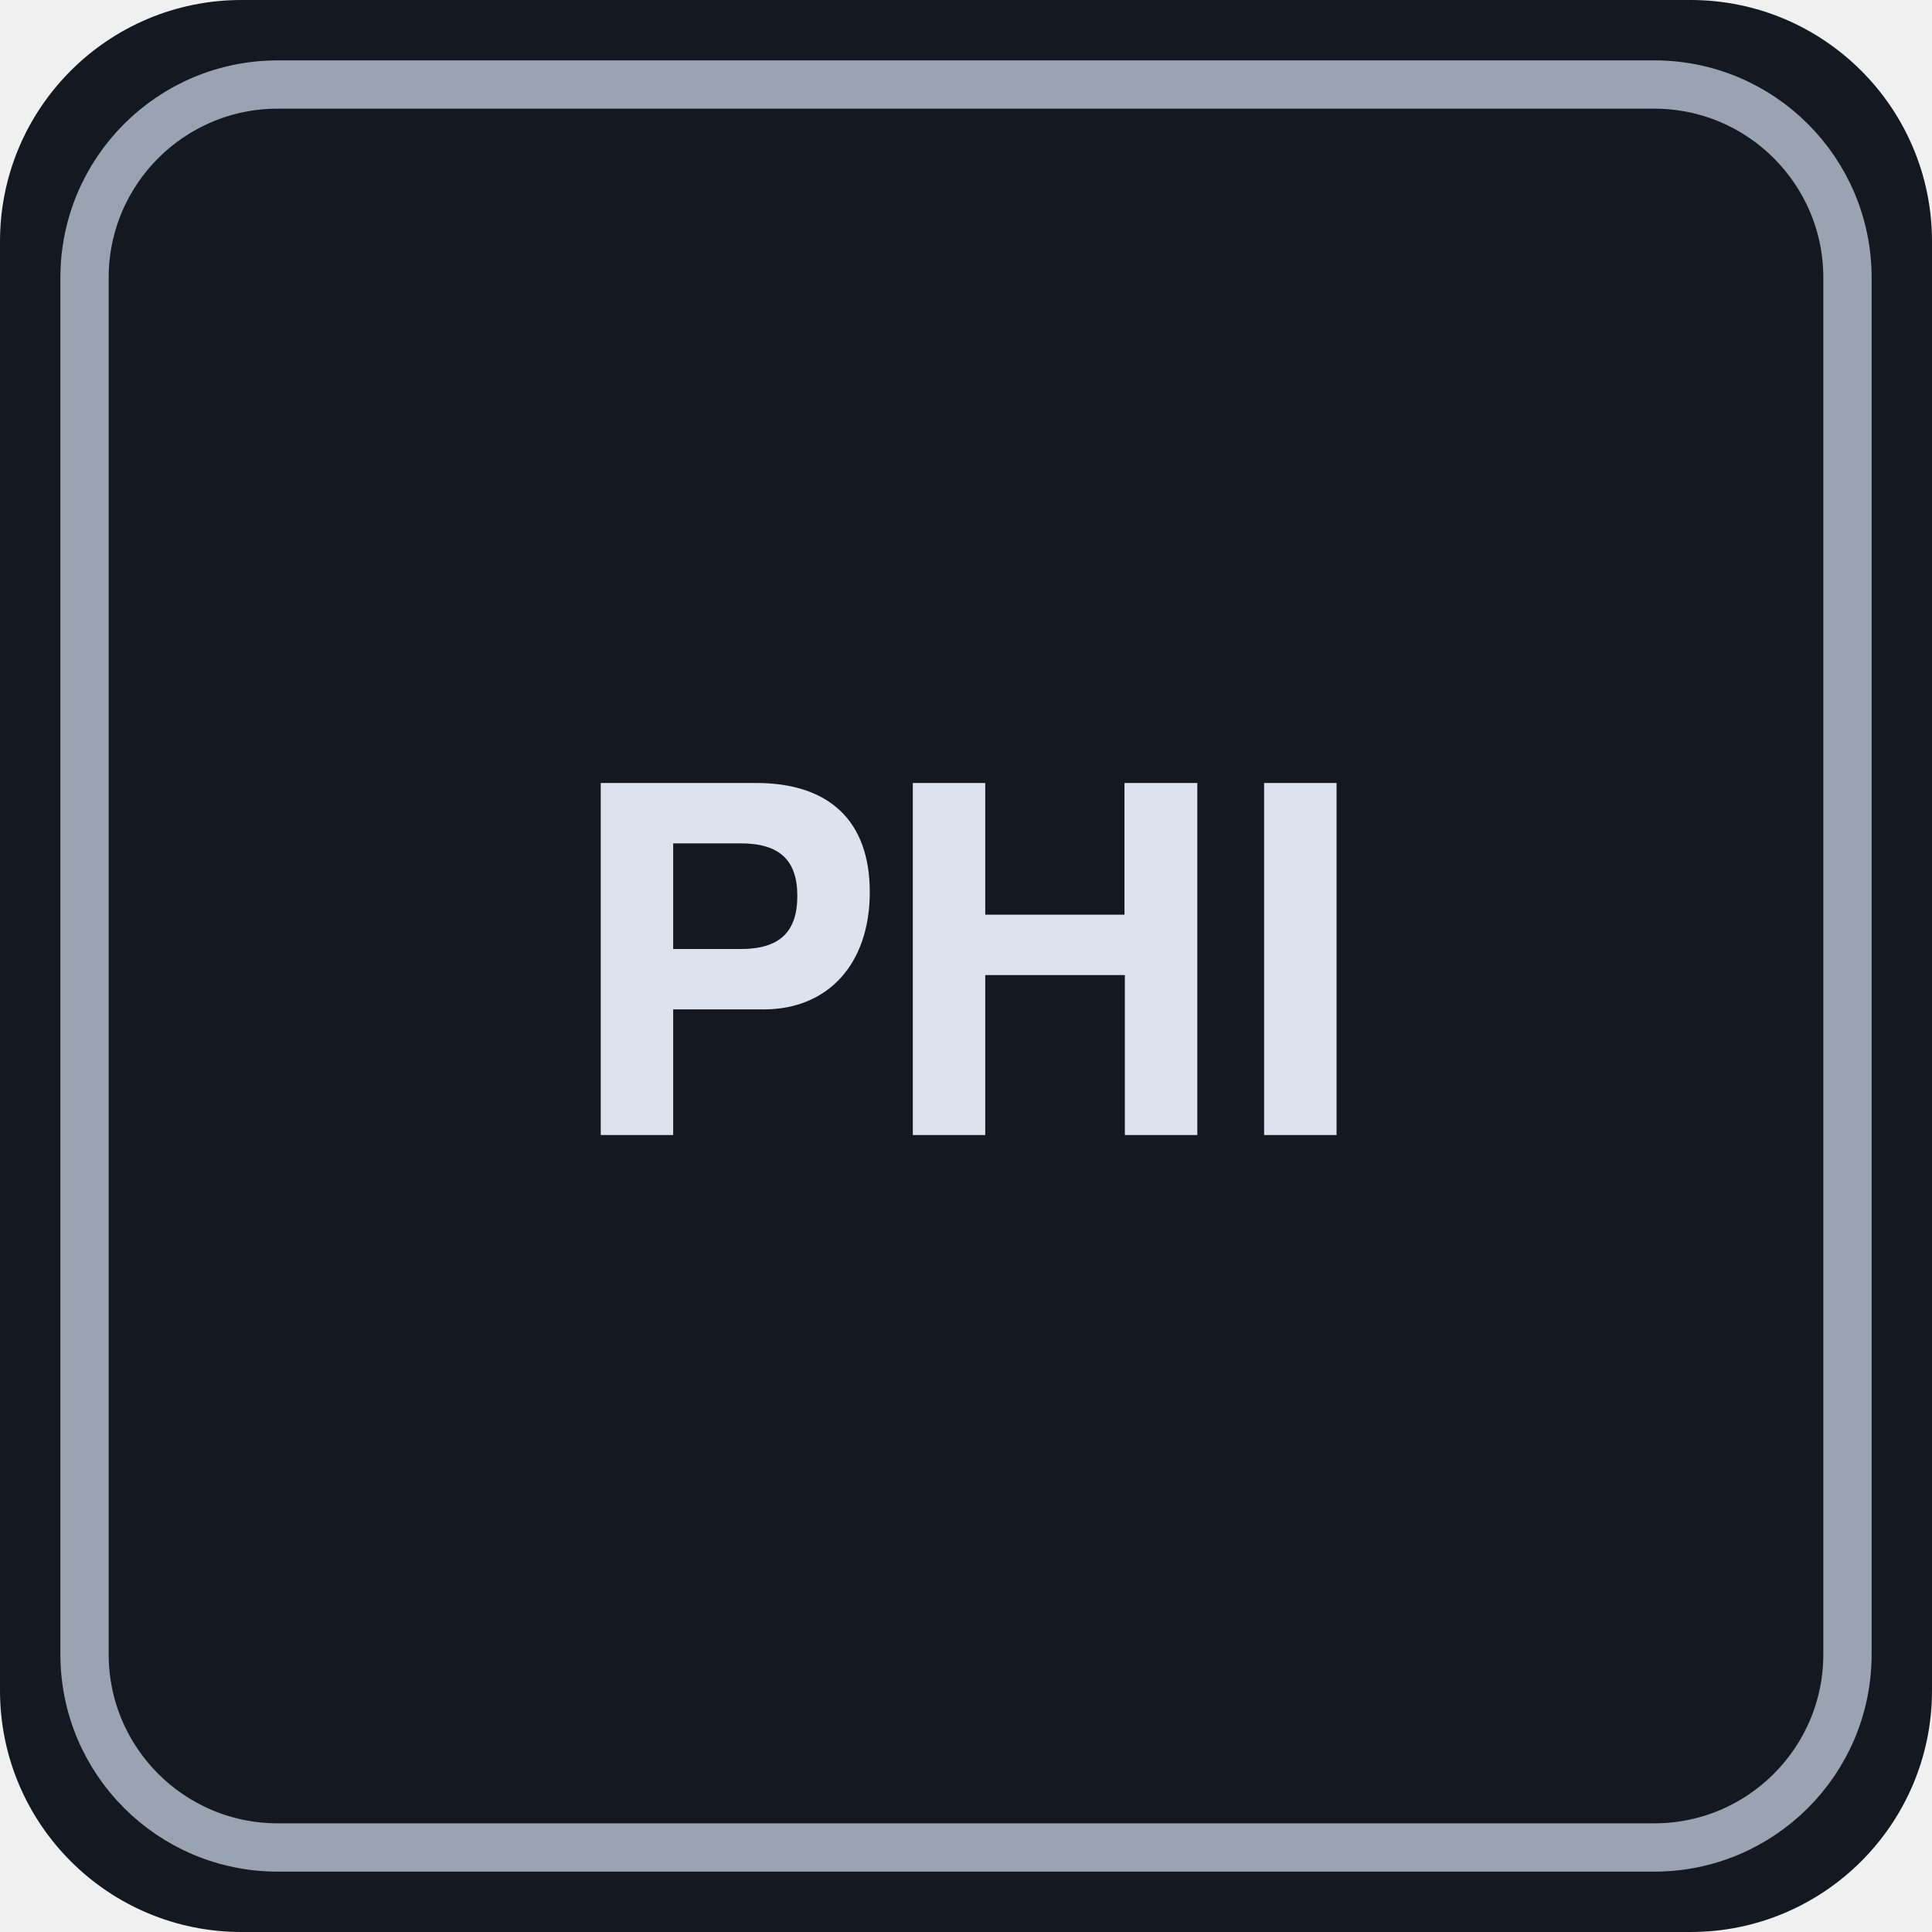
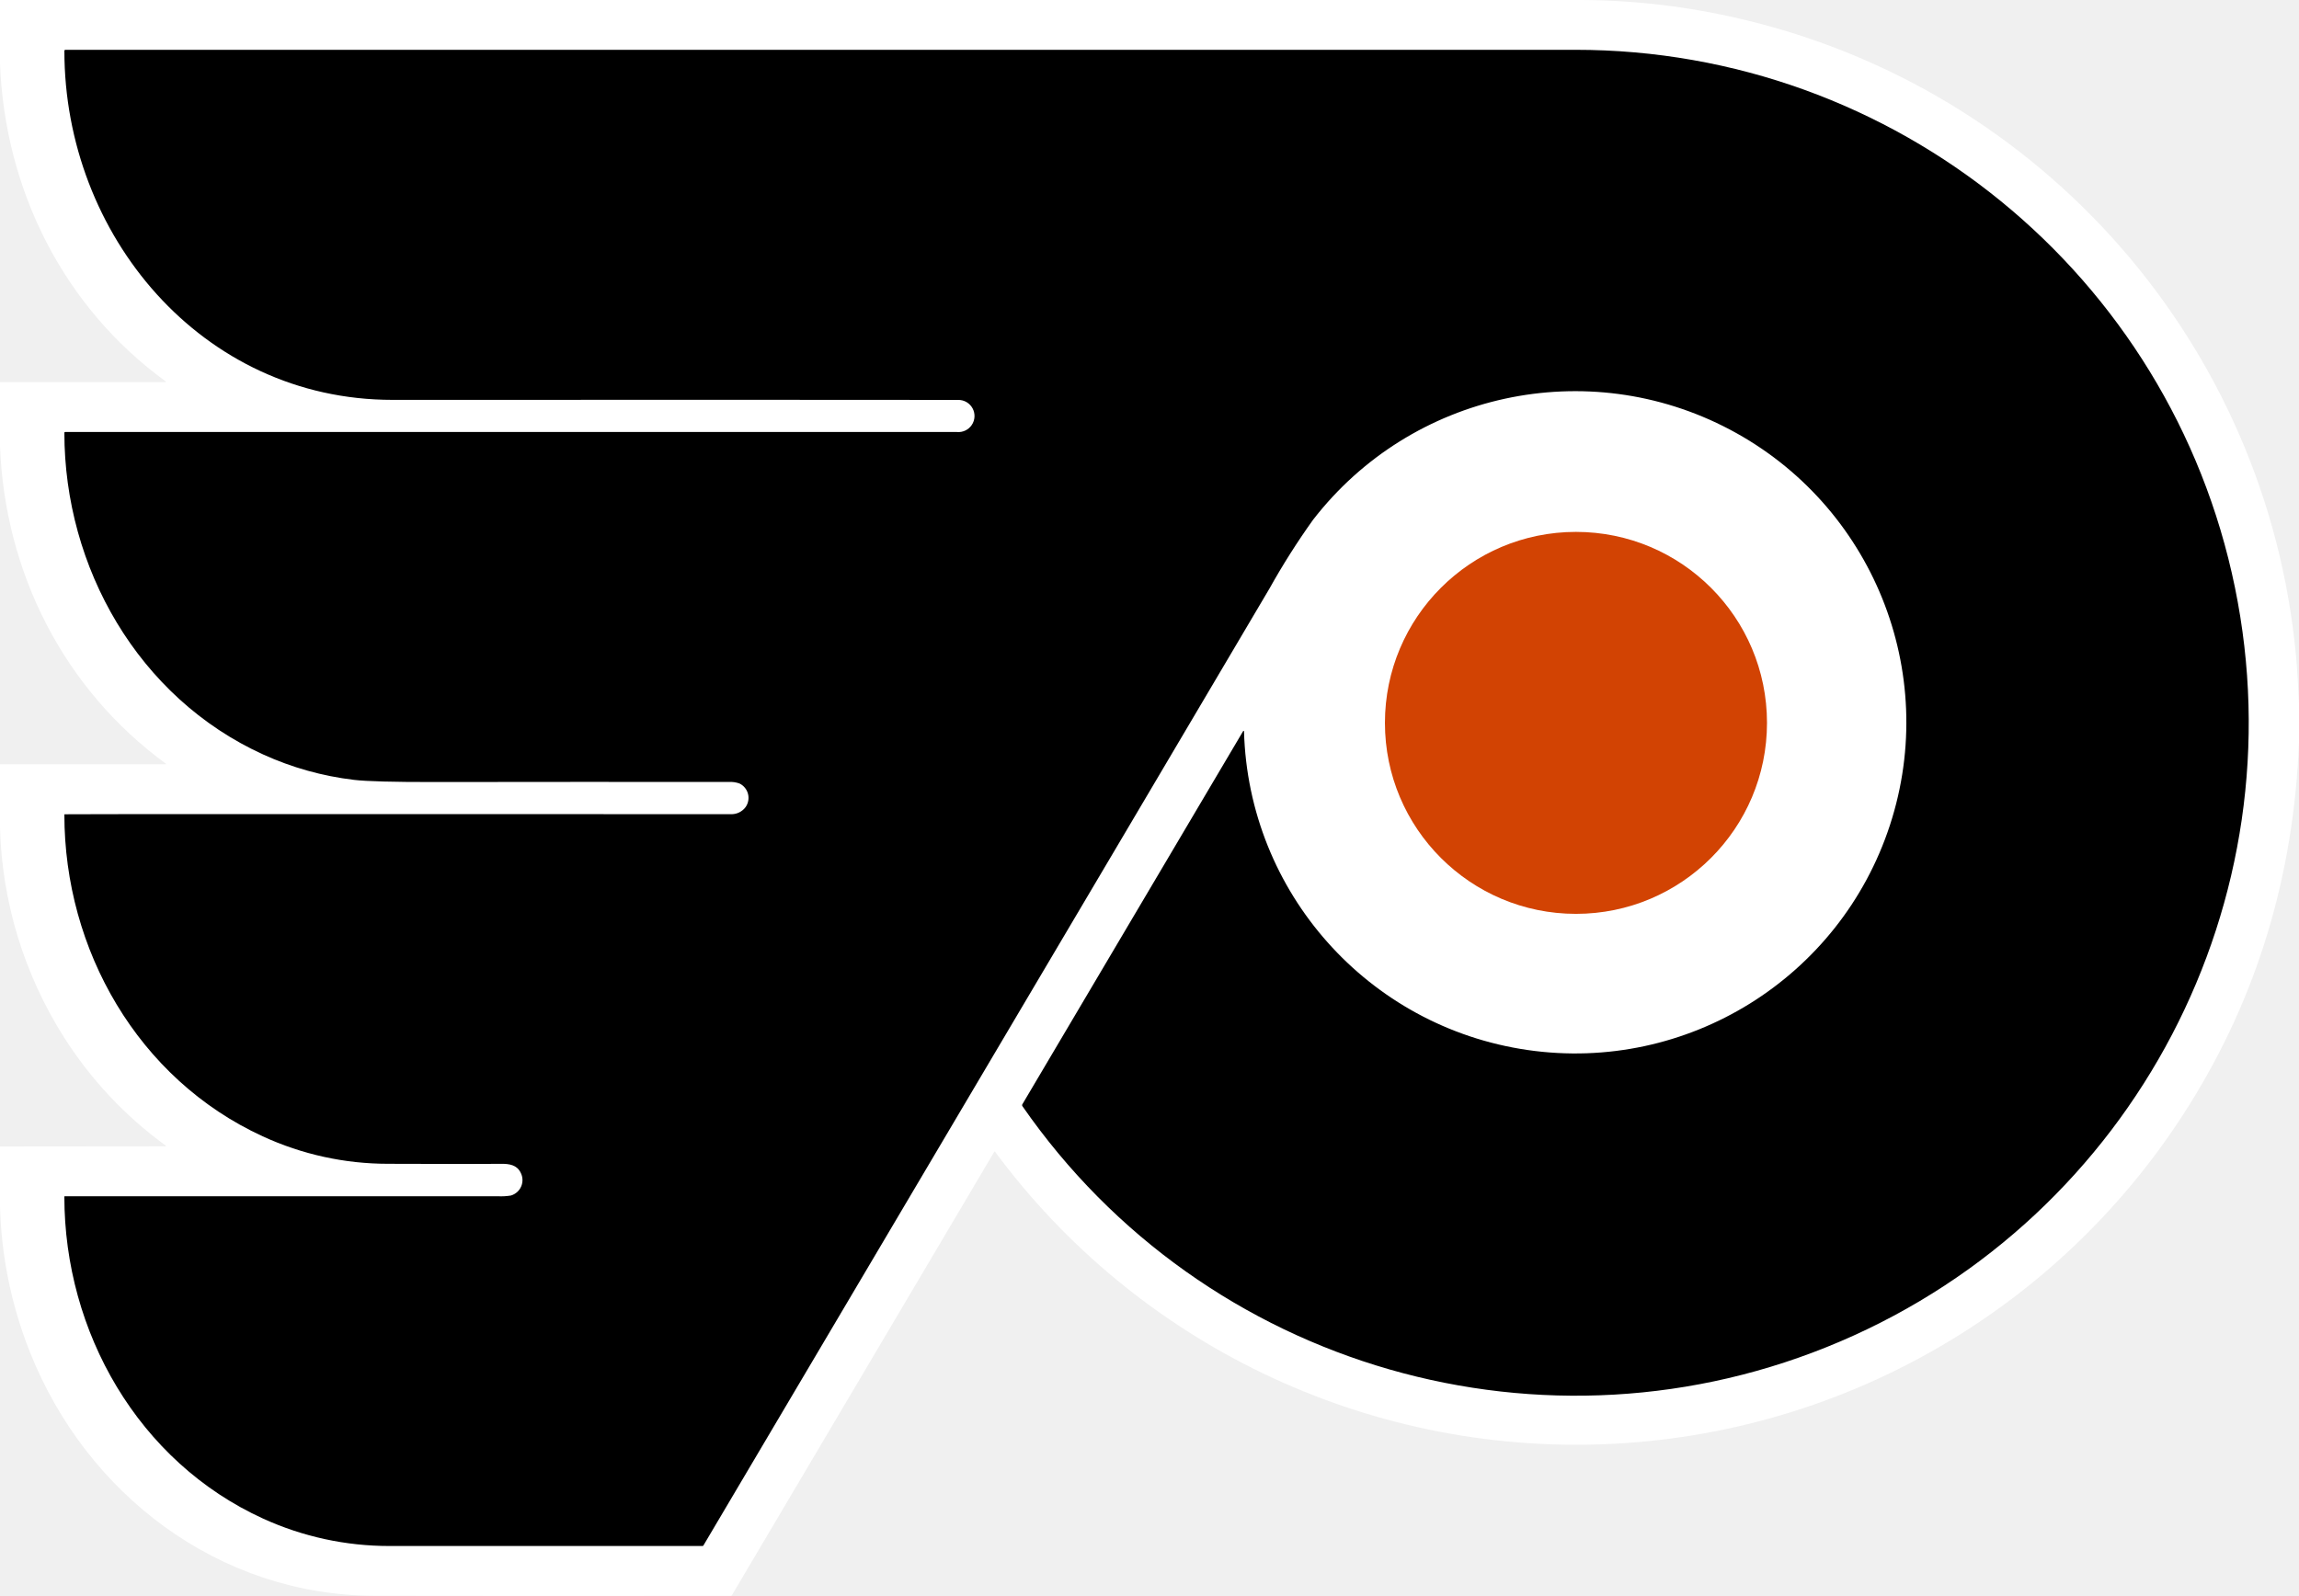
- <svg xmlns="http://www.w3.org/2000/svg" viewBox="0 0 80 80" width="80" height="80" role="img" aria-label="PHI">
-   <rect width="80" height="80" rx="10" fill="#141820" />
-   <rect x="3.5" y="3.5" width="73" height="73" rx="8" fill="none" stroke="#9aa3b2" stroke-width="2" />
-   <text x="40" y="47" text-anchor="middle" font-family="ui-sans-serif,system-ui,Helvetica,Arial,sans-serif" font-size="20" font-weight="700" fill="#dce3ee">PHI</text>
+ <svg xmlns="http://www.w3.org/2000/svg" width="417.625" height="289.993" viewBox="0 0 417.625 289.993">
+   <path d="M417.625,127.86v7.015q-1.429,36.395-19.984,65.985a131.297,131.297,0,0,1-216.897,8.395.069.069,0,0,0-.097-.015.075.075,0,0,0-.02.022l-47.691,80.624a.178.178,0,0,1-.153.088q-36.944.042-64.663-.01c-28.346-.059-52.441-18.441-62.702-44.333A76.969,76.969,0,0,1,0,219.134V208.321l30.059-.029a.075.075,0,0,0,.046-.134,71.917,71.917,0,0,1-18.503-19.72A74.831,74.831,0,0,1,0,150.444V138.862l30.118.003a.049.049,0,0,0,.029-.091C11.596,125.221.848,104.01,0,80.988V69.435l30.049.007a.082.082,0,0,0,.046-.147C11.527,55.807.878,34.472,0,11.565V.002q143.679-.003,287.362,0A128.389,128.389,0,0,1,316.031,3.398a131.293,131.293,0,0,1,101.039,115.656c.271,2.711.398,5.873.555,8.806" fill="#fff" />
+   <path d="M225.981,132.875A60.166,60.166,0,1,0,238.513,94.463a132.004,132.004,0,0,0-7.902,12.47q-2.643,4.529-102.834,173.889a.198.198,0,0,1-.166.095q-55.466.003-56.892-.003a55.171,55.171,0,0,1-22.894-4.963c-22.728-10.352-36.134-33.961-36.134-58.52a.069.069,0,0,1,.069-.069H90.399a11.293,11.293,0,0,0,2.392-.127,2.916,2.916,0,0,0,1.788-4.16c-.685-1.4-2.042-1.635-3.638-1.602q-2.835.055-20.46-.007a54.318,54.318,0,0,1-22.764-4.995c-22.666-10.415-36.033-33.919-36.023-58.461a.051.051,0,0,1,.049-.052h0q2.613-.059,120.968-.02a3.176,3.176,0,0,0,2.757-1.325,2.907,2.907,0,0,0-1.129-4.248,4.946,4.946,0,0,0-1.961-.284q-27.772-.02-53.433.016-11.227.016-14.636-.392A55.532,55.532,0,0,1,47.792,137.084C25.11,126.757,11.687,103.113,11.694,78.623a.126.126,0,0,1,.124-.127H173.82a2.922,2.922,0,1,0,.245-5.83q-25.827-.036-102.775-.01c-34.656.01-59.606-30.007-59.593-63.424a.178.178,0,0,1,.176-.179h0q47.469-.01,274.265-.003A122.273,122.273,0,1,1,185.719,200.98a.284.284,0,0,1-.013-.31l40.125-67.835a.082.082,0,0,1,.15.039" />
+   <path d="M320.984,131.348a34.702,34.702,0,1,1-34.702-34.702,34.702,34.702,0,0,1,34.702,34.702" fill="#d24303" />
</svg>
